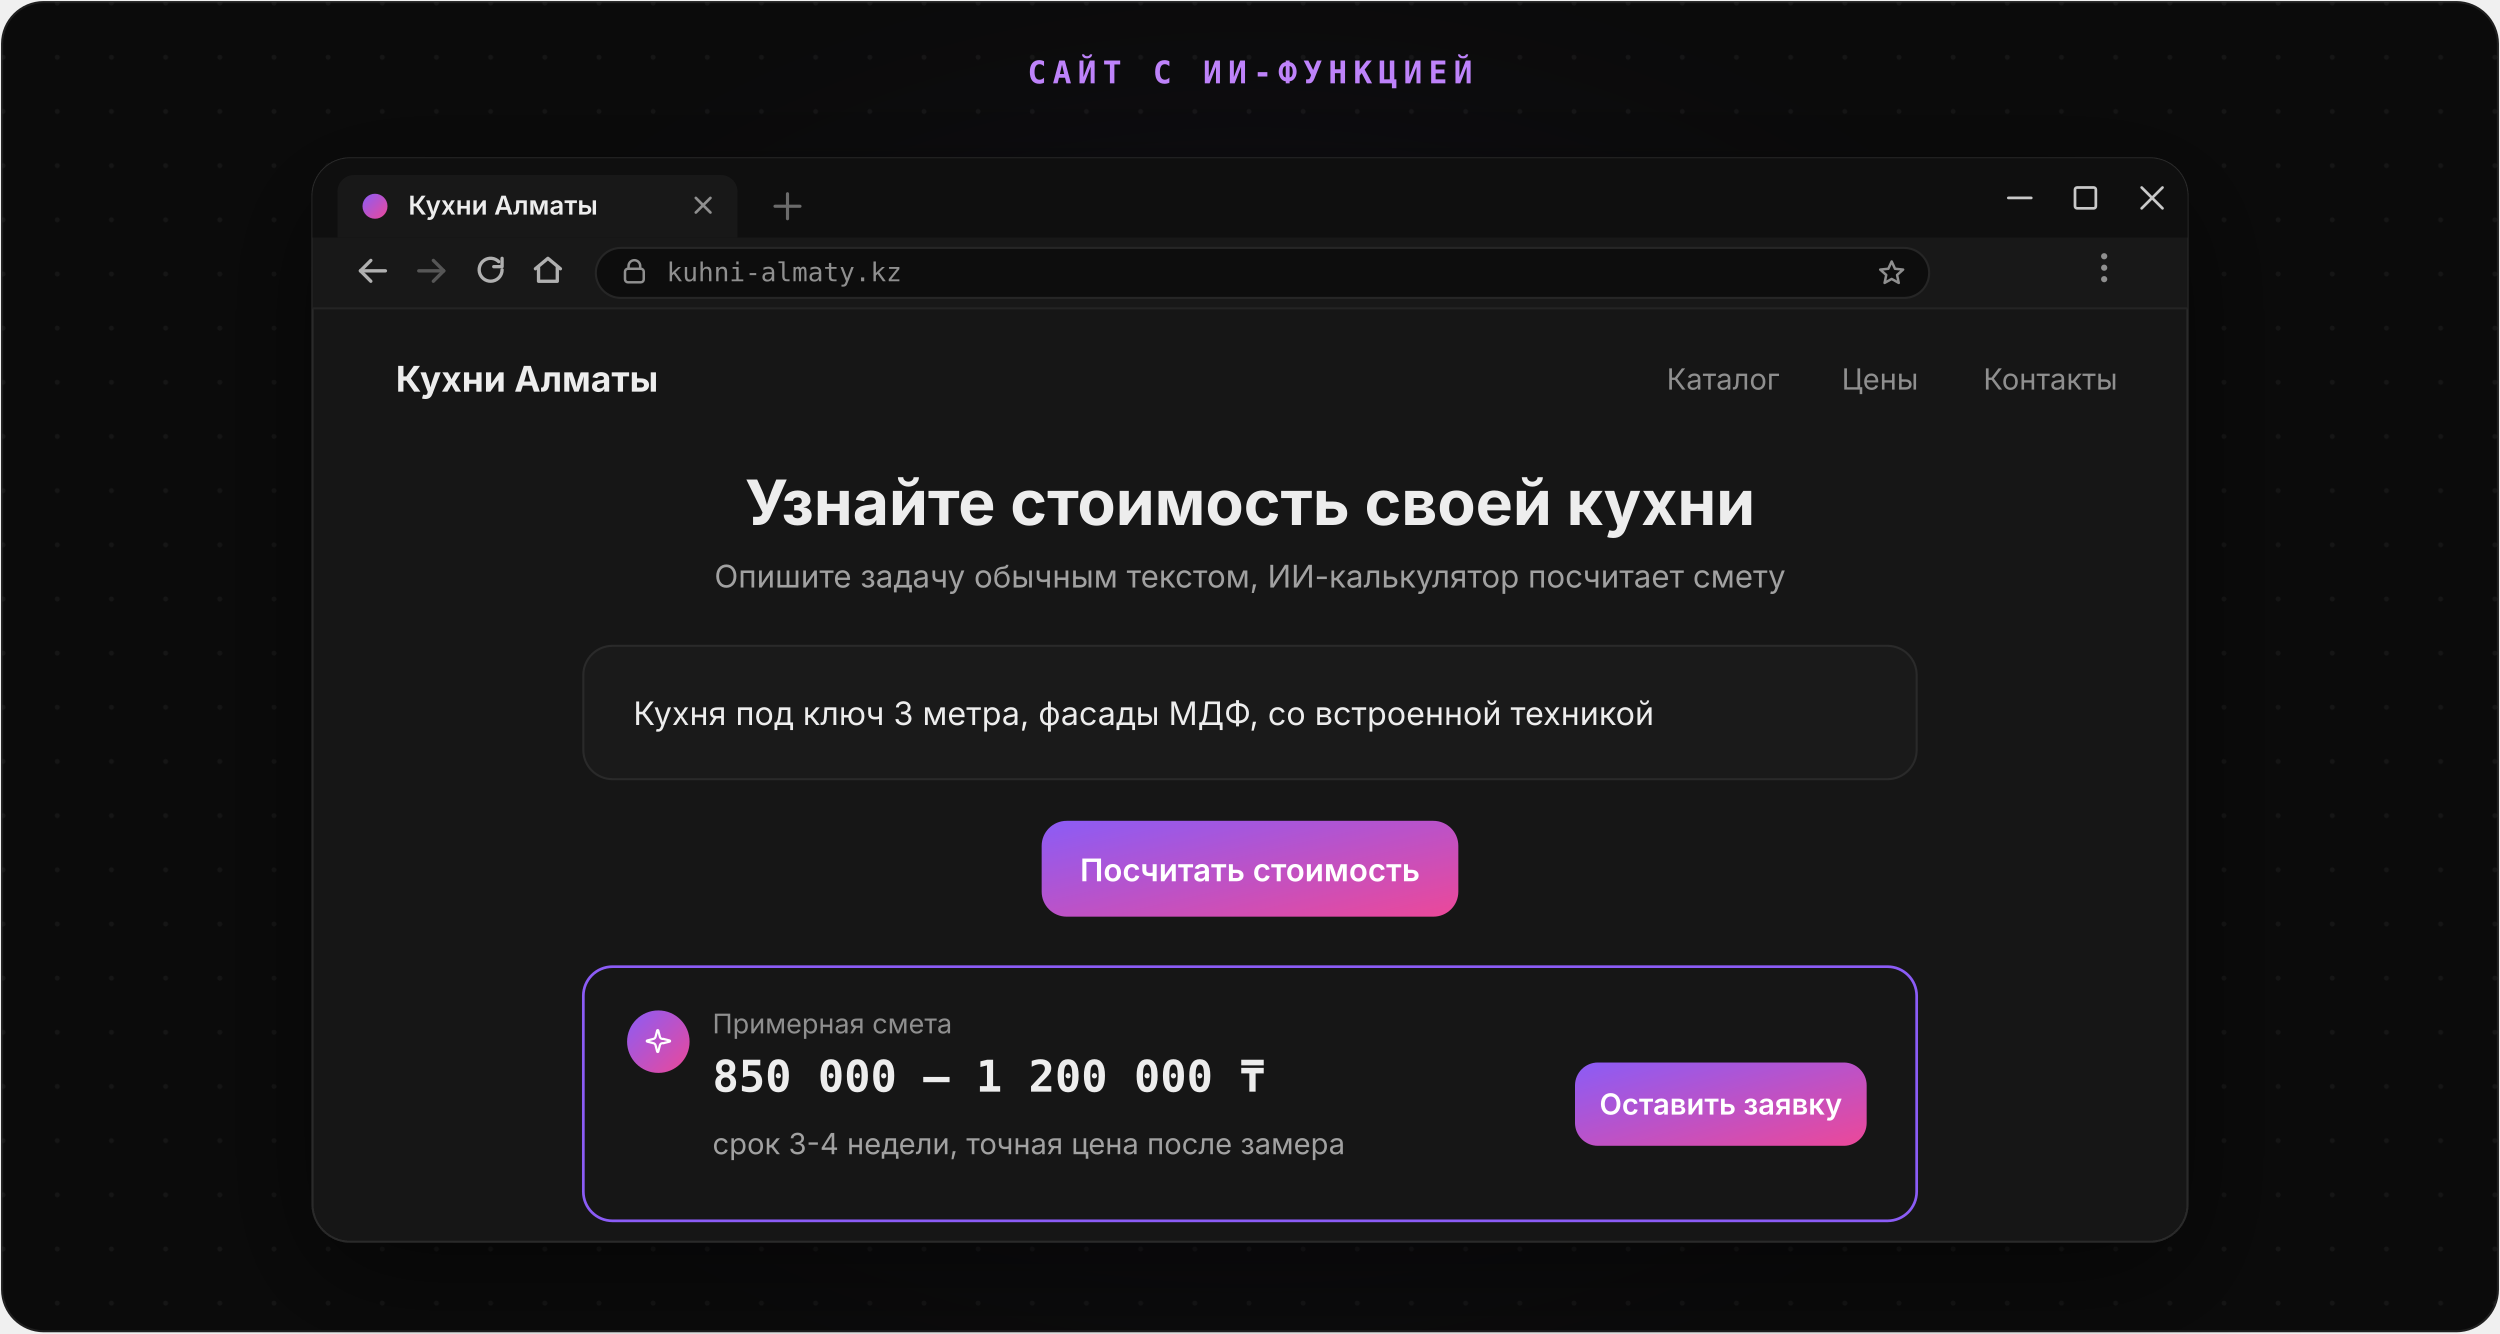
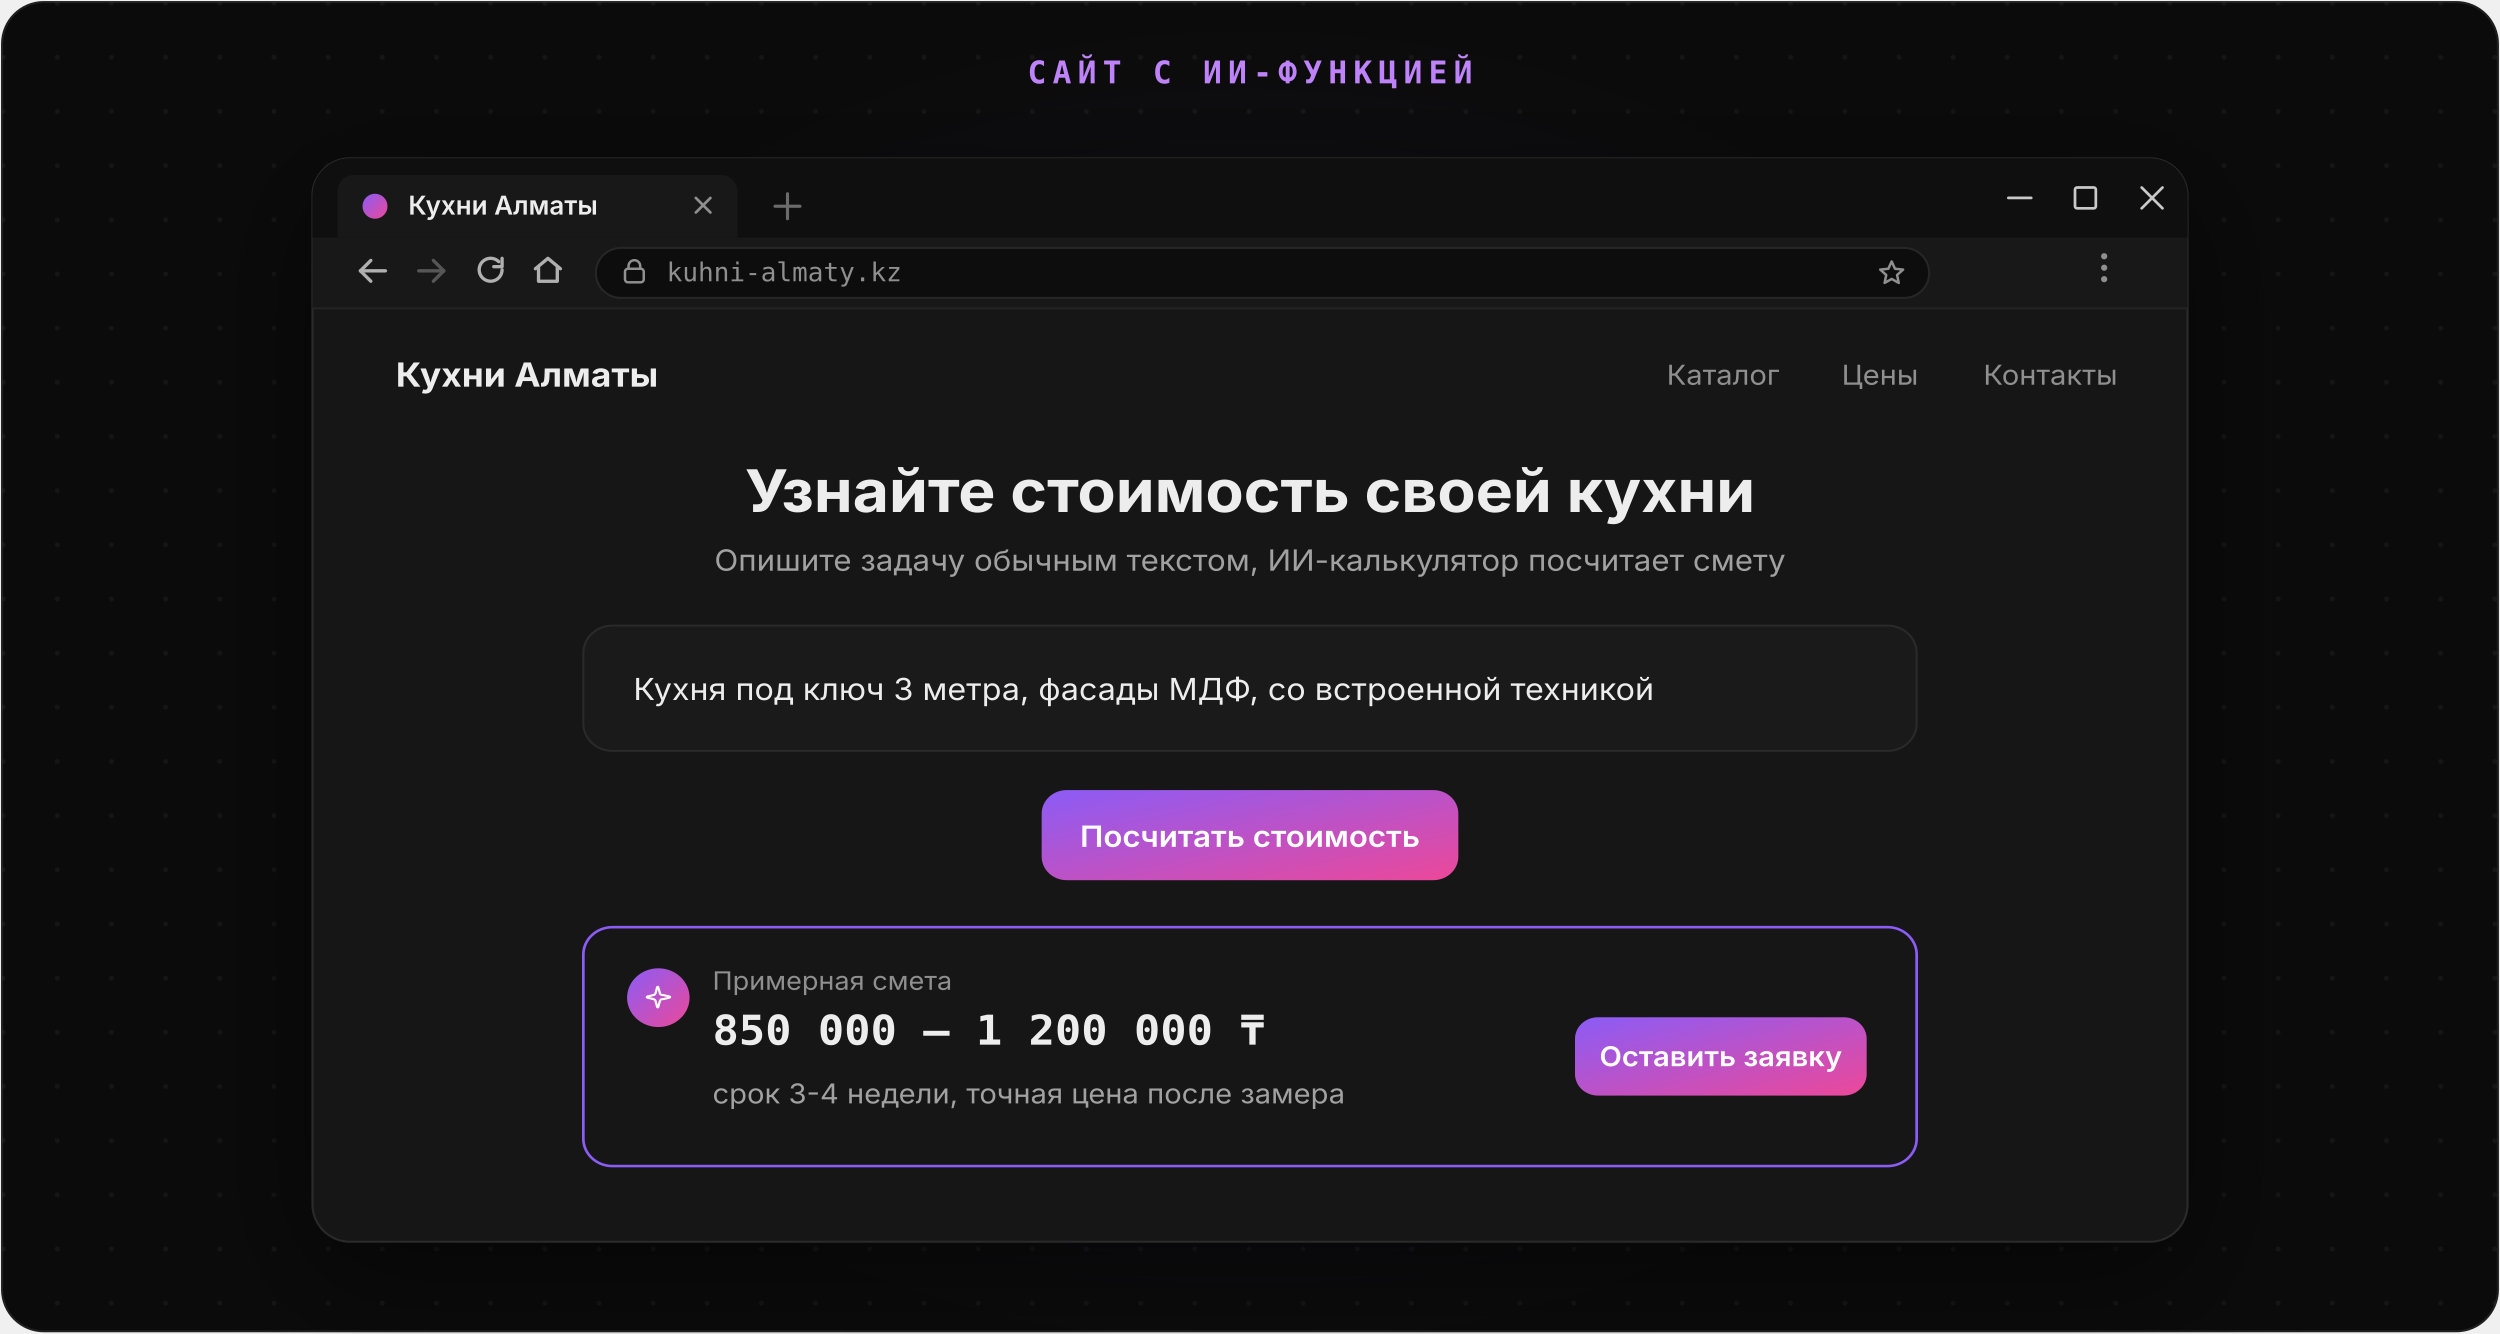
<svg xmlns="http://www.w3.org/2000/svg" viewBox="0 0 1200 640" width="1200" height="640" font-family="Inter, ui-sans-serif, system-ui, -apple-system, Segoe UI, sans-serif">
  <defs>
    <linearGradient id="grad" x1="0" y1="0" x2="1" y2="1">
      <stop offset="0" stop-color="#8b5cf6" />
      <stop offset="1" stop-color="#ec4899" />
    </linearGradient>
    <pattern id="dots" width="26" height="26" patternUnits="userSpaceOnUse">
      <circle cx="1.5" cy="1.5" r="1.2" fill="#ffffff" fill-opacity="0.045" />
    </pattern>
    <filter id="drop" x="-30%" y="-30%" width="160%" height="160%">
      <feDropShadow dx="0" dy="16" stdDeviation="28" flood-color="#000000" flood-opacity="0.5" />
    </filter>
    <filter id="glow" x="-60%" y="-60%" width="220%" height="220%">
      <feGaussianBlur stdDeviation="80" />
    </filter>
    <clipPath id="win">
      <rect x="150" y="76" width="900" height="520" rx="18" />
    </clipPath>
  </defs>
  <rect x="1" y="1" width="1198" height="638" rx="20" fill="#0b0b0b" stroke="#1f1f1f" />
  <rect x="1" y="1" width="1198" height="638" rx="20" fill="url(#dots)" />
  <ellipse cx="600" cy="330" rx="300" ry="200" fill="#8b5cf6" opacity="0.10" filter="url(#glow)" />
  <text x="600" y="40" text-anchor="middle" font-family="ui-monospace, SFMono-Regular, Menlo, monospace" font-size="15" letter-spacing="3" fill="#c084fc" font-weight="600">САЙТ С ИИ-ФУНКЦИЕЙ</text>
  <g filter="url(#drop)">
    <rect x="150" y="76" width="900" height="520" rx="18" fill="#131313" stroke="#2a2a2a" />
  </g>
  <g clip-path="url(#win)">
    <rect x="150" y="76" width="900" height="72" fill="#181818" />
    <rect x="150" y="76" width="900" height="38" fill="#0f0f0f" />
    <path d="M162 114 v-22 a8 8 0 0 1 8-8 h176 a8 8 0 0 1 8 8 v22 z" fill="#181818" />
    <circle cx="180" cy="99" r="6" fill="url(#grad)" />
    <text x="196" y="103" fill="#ededed" font-size="12.5" font-weight="600">Кухни Алматы</text>
    <g transform="translate(334,95)" stroke="#8f8f8f" stroke-width="1.3" stroke-linecap="round">
      <path d="M0 0l7 7M7 0l-7 7" />
    </g>
    <g transform="translate(372,93)" stroke="#6b6b6b" stroke-width="1.5" stroke-linecap="round">
      <path d="M6 0v12M0 6h12" />
    </g>
    <g stroke="#c9c9c9" stroke-width="1.3" fill="none" stroke-linecap="round" stroke-linejoin="round">
      <path d="M964 95h11" />
      <rect x="996" y="90" width="10" height="10" rx="1" />
      <path d="M1028 90l10 10M1038 90l-10 10" />
    </g>
    <g fill="none" stroke-width="1.6" stroke-linecap="round" stroke-linejoin="round">
      <g transform="translate(172,124)" stroke="#b0b0b0">
        <path d="M13 6H1" />
        <path d="M6 1 1 6l5 5" />
      </g>
      <g transform="translate(200,124)" stroke="#565656">
        <path d="M1 6h12" />
        <path d="M8 1l5 5-5 5" />
      </g>
      <g transform="translate(228,123)" stroke="#b0b0b0">
        <path d="M13 6.5a5.5 5.5 0 1 1-1.6-3.9" />
        <path d="M13 1v4h-4" />
      </g>
      <g transform="translate(256,123)" stroke="#b0b0b0">
        <path d="M1 6l6-5 6 5" />
        <path d="M2.5 5.5v6.5h9V5.5" />
      </g>
    </g>
    <rect x="286" y="119" width="640" height="24" rx="12" fill="#0d0d0d" stroke="#262626" />
    <g transform="translate(300,124)" stroke="#8f8f8f" stroke-width="1.2" fill="none" stroke-linecap="round" stroke-linejoin="round">
      <rect x="0" y="5" width="9" height="6.5" rx="1.4" />
      <path d="M1.7 5V3.7a2.8 2.8 0 0 1 5.6 0V5" />
    </g>
    <text x="320" y="135" fill="#8f8f8f" font-size="12.5" font-family="ui-monospace, monospace">kuhni-almaty.kz</text>
    <g transform="translate(902,125)" fill="none" stroke="#8f8f8f" stroke-width="1.2" stroke-linecap="round" stroke-linejoin="round">
      <path d="M6 0.5l1.6 3.5 3.9.4-2.9 2.6.8 3.8L6 8.9 2.6 10.8l.8-3.8L.5 4.4l3.9-.4z" />
    </g>
    <g transform="translate(1010,123)" fill="#8f8f8f">
      <circle cx="0" cy="0" r="1.5" />
      <circle cx="0" cy="5.5" r="1.5" />
      <circle cx="0" cy="11" r="1.5" />
    </g>
    <line x1="150" y1="148" x2="1050" y2="148" stroke="#242424" />
-     <g transform="translate(0,24)">
+     <g transform="translate(0,148) scale(1,0.94) translate(0,-124)">
      <text x="190" y="164" fill="#ededed" font-size="17" font-weight="700">Кухни Алматы</text>
      <text x="800" y="163" fill="#8f8f8f" font-size="14">Каталог</text>
      <text x="884" y="163" fill="#8f8f8f" font-size="14">Цены</text>
      <text x="952" y="163" fill="#8f8f8f" font-size="14">Контакты</text>
      <text x="600" y="228" text-anchor="middle" fill="#ededed" font-size="30" font-weight="700">Узнайте стоимость своей кухни</text>
      <text x="600" y="258" text-anchor="middle" fill="#a1a1a1" font-size="15">Опишите задачу обычным текстом, ИИ-калькулятор посчитает смету</text>
      <rect x="280" y="286" width="640" height="64" rx="14" fill="#1a1a1a" stroke="#2a2a2a" />
      <text x="304" y="324" fill="#ededed" font-size="15.5">Кухня под ключ 3 метра, фасады МДФ, со встроенной техникой</text>
      <rect x="500" y="370" width="200" height="46" rx="12" fill="url(#grad)" />
      <text x="600" y="399" text-anchor="middle" fill="#ffffff" font-size="15" font-weight="600">Посчитать стоимость</text>
      <rect x="280" y="440" width="640" height="122" rx="14" fill="#161616" stroke="#8b5cf6" stroke-width="1.3" />
      <circle cx="316" cy="476" r="15" fill="url(#grad)" />
      <g transform="translate(308,468)" fill="none" stroke="#ffffff" stroke-width="1.6" stroke-linecap="round" stroke-linejoin="round">
        <path d="M9.94 14.5A2 2 0 0 0 8.5 13.06l-4.6-1.19a.4.4 0 0 1 0-.74l4.6-1.19A2 2 0 0 0 9.94 8.5l1.19-4.6a.4.4 0 0 1 .74 0l1.19 4.6A2 2 0 0 0 15.5 9.94l4.6 1.19a.4.4 0 0 1 0 .74l-4.6 1.19A2 2 0 0 0 13.06 14.5l-1.19 4.6a.4.4 0 0 1-.74 0z" transform="scale(0.67)" />
      </g>
      <text x="342" y="472" fill="#8f8f8f" font-size="13">Примерная смета</text>
      <text x="342" y="500" fill="#ededed" font-size="21" font-weight="700" font-family="ui-monospace, monospace">850 000 – 1 200 000 ₸</text>
      <text x="342" y="530" fill="#a1a1a1" font-size="14">срок 3-4 недели, точная цена после замера</text>
      <rect x="756" y="486" width="140" height="40" rx="11" fill="url(#grad)" />
      <text x="826" y="511" text-anchor="middle" fill="#ffffff" font-size="14" font-weight="600">Оставить заявку</text>
    </g>
  </g>
</svg>
